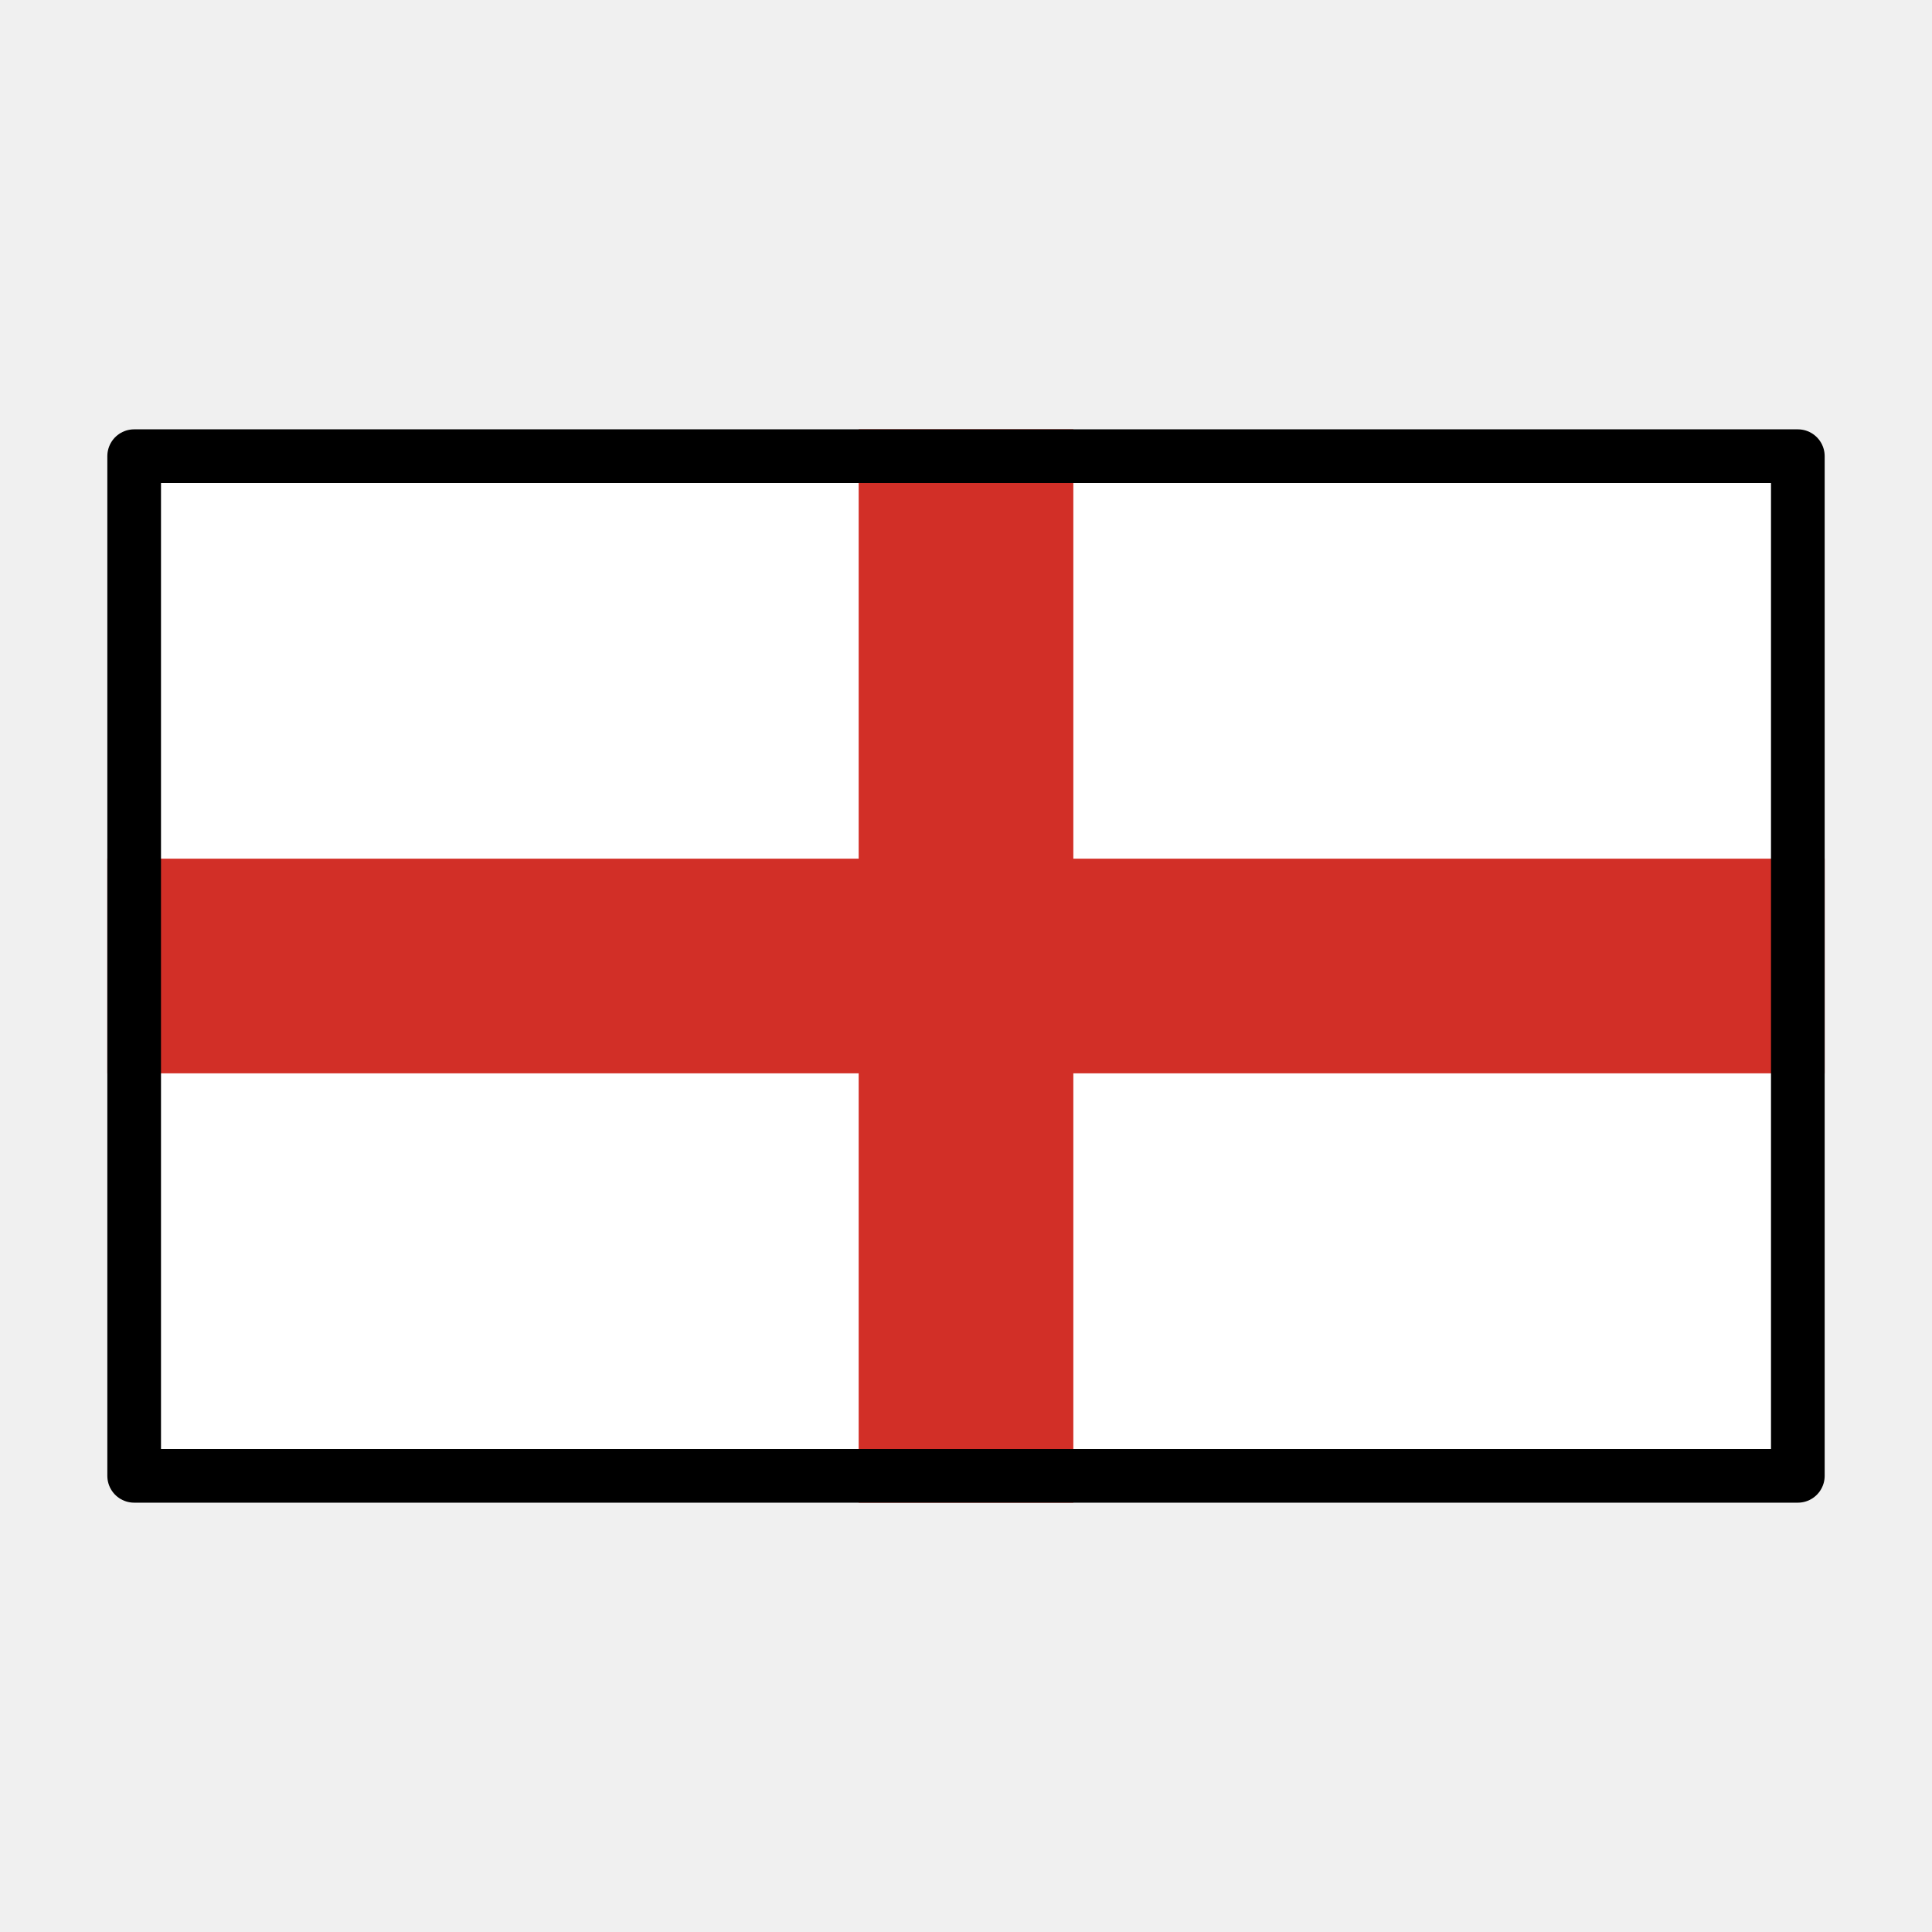
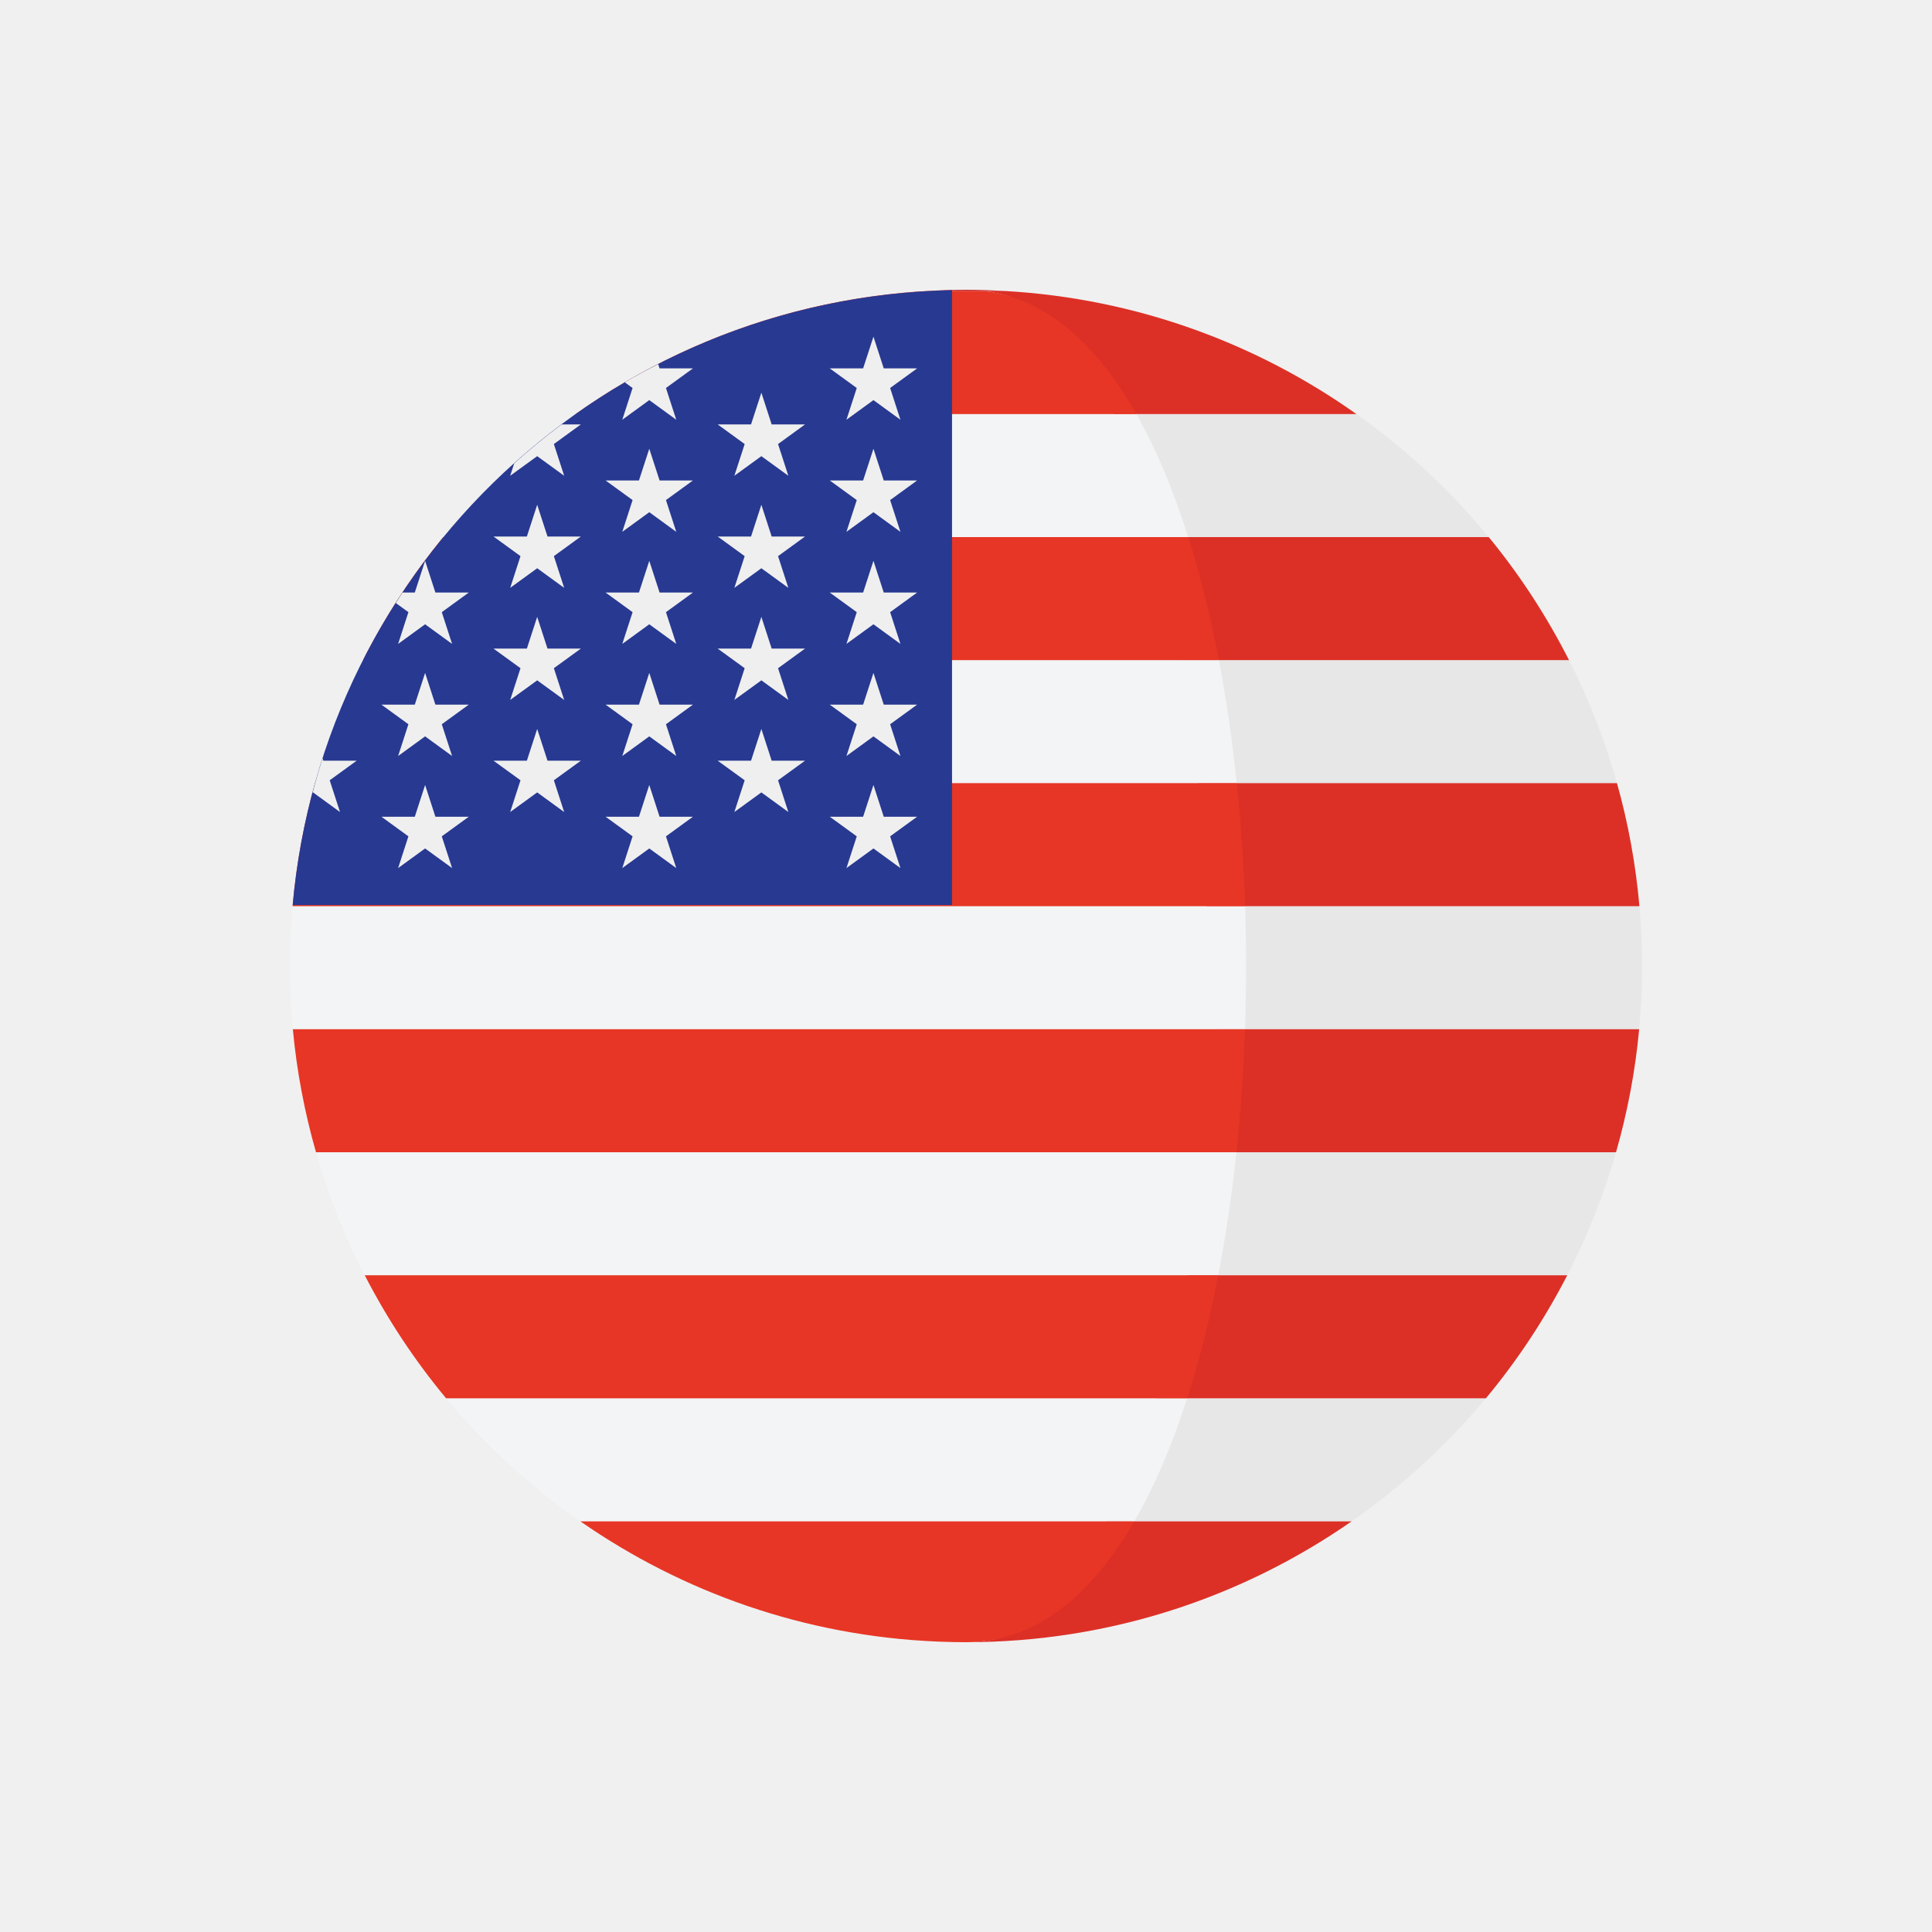
- <svg xmlns="http://www.w3.org/2000/svg" width="35" height="35" viewBox="0 0 72 72" fill="none">
-   <path d="M5 17H67V55H5V17Z" fill="white" />
-   <path d="M67 33H39V17H33V33H5V39H33V55H39V39H67V33Z" fill="#D22F27" stroke="#D22F27" stroke-width="2" stroke-miterlimit="10" />
-   <path d="M5 17H67V55H5V17Z" stroke="black" stroke-width="2" stroke-linecap="round" stroke-linejoin="round" />
+ <svg xmlns="http://www.w3.org/2000/svg" version="1.1" width="1000" height="1000" viewBox="0 0 1000 1000" xml:space="preserve">
+   <defs>
+ </defs>
+   <rect x="0" y="0" width="100%" height="100%" fill="rgba(255,255,255,0)" />
+   <g transform="matrix(1.4778 0 0 1.4778 499.9999 499.9999)" id="115687">
+     <g style="" vector-effect="non-scaling-stroke">
+       <g transform="matrix(1 0 0 1 0.0095 22.155)" id="Capa_1">
+         <rect style="stroke: none; stroke-width: 1; stroke-dasharray: none; stroke-linecap: butt; stroke-dashoffset: 0; stroke-linejoin: miter; stroke-miterlimit: 4; is-custom-font: none; font-file-url: none; fill: rgb(196,33,38); fill-rule: nonzero; opacity: 1;" x="-235.78" y="-0.004" rx="0" ry="0" width="471.56" height="0.007" />
+       </g>
+       <g transform="matrix(1 0 0 1 0.0005 -107.135)" id="Capa_1">
+         <rect style="stroke: none; stroke-width: 1; stroke-dasharray: none; stroke-linecap: butt; stroke-dashoffset: 0; stroke-linejoin: miter; stroke-miterlimit: 4; is-custom-font: none; font-file-url: none; fill: rgb(196,33,38); fill-rule: nonzero; opacity: 1;" x="-211.21" y="-0.004" rx="0" ry="0" width="422.42" height="0.007" />
+       </g>
+       <g transform="matrix(1 0 0 1 -0.0075 -64.045)" id="Capa_1">
+         <rect style="stroke: none; stroke-width: 1; stroke-dasharray: none; stroke-linecap: butt; stroke-dashoffset: 0; stroke-linejoin: miter; stroke-miterlimit: 4; is-custom-font: none; font-file-url: none; fill: rgb(196,33,38); fill-rule: nonzero; opacity: 1;" x="-228" y="-0.004" rx="0" ry="0" width="456" height="0.007" />
+       </g>
+       <g transform="matrix(1 0 0 1 0.0015 194.514)" id="Capa_1">
+         <polygon style="stroke: none; stroke-width: 1; stroke-dasharray: none; stroke-linecap: butt; stroke-dashoffset: 0; stroke-linejoin: miter; stroke-miterlimit: 4; is-custom-font: none; font-file-url: none; fill: rgb(196,33,38); fill-rule: nonzero; opacity: 1;" points="-135.047,0.007 135.048,0.007 135.062,-0.007 -135.062,-0.007 " />
+       </g>
+       <g transform="matrix(1 0 0 1 0 -236.6235)" id="Capa_1">
+         <path style="stroke: none; stroke-width: 1; stroke-dasharray: none; stroke-linecap: butt; stroke-dashoffset: 0; stroke-linejoin: miter; stroke-miterlimit: 4; is-custom-font: none; font-file-url: none; fill: rgb(196,33,38); fill-rule: nonzero; opacity: 1;" transform=" translate(-236.8385, -0.215)" d="M 236.837 0 c -4.652 0 -9.267 0.168 -13.848 0.43 h 27.699 C 246.103 0.168 241.489 0 236.837 0 z" stroke-linecap="round" />
+       </g>
+       <g transform="matrix(1 0 0 1 -0.0055 -20.945)" id="Capa_1">
+         <rect style="stroke: none; stroke-width: 1; stroke-dasharray: none; stroke-linecap: butt; stroke-dashoffset: 0; stroke-linejoin: miter; stroke-miterlimit: 4; is-custom-font: none; font-file-url: none; fill: rgb(196,33,38); fill-rule: nonzero; opacity: 1;" x="-235.855" y="-0.004" rx="0" ry="0" width="471.71" height="0.007" />
+       </g>
+       <g transform="matrix(1 0 0 1 117.46 -171.7715)" id="Capa_1">
+         <path style="stroke: none; stroke-width: 1; stroke-dasharray: none; stroke-linecap: butt; stroke-dashoffset: 0; stroke-linejoin: miter; stroke-miterlimit: 4; is-custom-font: none; font-file-url: none; fill: rgb(231,231,231); fill-rule: nonzero; opacity: 1;" transform=" translate(-354.2985, -65.067)" d="M 306.838 86.609 H 419.93 c -13.433 -16.353 -29.045 -30.829 -46.341 -43.084 h -84.922 C 295.694 55.888 301.737 70.476 306.838 86.609 z" stroke-linecap="round" />
+       </g>
+       <g transform="matrix(1 0 0 1 71.654 -214.861)" id="Capa_1">
+         <path style="stroke: none; stroke-width: 1; stroke-dasharray: none; stroke-linecap: butt; stroke-dashoffset: 0; stroke-linejoin: miter; stroke-miterlimit: 4; is-custom-font: none; font-file-url: none; fill: rgb(220,48,39); fill-rule: nonzero; opacity: 1;" transform=" translate(-308.4925, -21.9775)" d="M 288.667 43.525 h 84.922 C 338.482 18.646 296.333 3.066 250.688 0.43 h -7.292 C 264.88 3.134 274.748 19.034 288.667 43.525 z" stroke-linecap="round" />
+       </g>
+       <g transform="matrix(1 0 0 1 154.5545 -85.5865)" id="Capa_1">
+         <path style="stroke: none; stroke-width: 1; stroke-dasharray: none; stroke-linecap: butt; stroke-dashoffset: 0; stroke-linejoin: miter; stroke-miterlimit: 4; is-custom-font: none; font-file-url: none; fill: rgb(231,231,231); fill-rule: nonzero; opacity: 1;" transform=" translate(-391.393, -151.252)" d="M 464.846 172.794 c -4.211 -15.018 -9.858 -29.427 -16.798 -43.084 H 317.94 c 2.636 13.833 4.716 28.282 6.256 43.084 H 464.846 z" stroke-linecap="round" />
+       </g>
+       <g transform="matrix(1 0 0 1 137.1265 -128.681)" id="Capa_1">
+         <path style="stroke: none; stroke-width: 1; stroke-dasharray: none; stroke-linecap: butt; stroke-dashoffset: 0; stroke-linejoin: miter; stroke-miterlimit: 4; is-custom-font: none; font-file-url: none; fill: rgb(220,48,39); fill-rule: nonzero; opacity: 1;" transform=" translate(-373.965, -108.1575)" d="M 310.622 129.703 h 137.422 c -7.831 -15.403 -17.239 -29.857 -28.114 -43.091 H 299.886 C 304.119 100.011 307.713 114.465 310.622 129.703 z" stroke-linecap="round" />
+       </g>
+       <g transform="matrix(1 0 0 1 164.588 0.598)" id="Capa_1">
+         <path style="stroke: none; stroke-width: 1; stroke-dasharray: none; stroke-linecap: butt; stroke-dashoffset: 0; stroke-linejoin: miter; stroke-miterlimit: 4; is-custom-font: none; font-file-url: none; fill: rgb(231,231,231); fill-rule: nonzero; opacity: 1;" transform=" translate(-401.4265, -237.4365)" d="M 329.178 258.98 h 143.431 c 0.681 -7.288 1.066 -14.674 1.066 -22.138 c 0 -7.064 -0.37 -14.038 -0.976 -20.949 H 329.212 C 329.679 230.223 329.671 244.658 329.178 258.98 z" stroke-linecap="round" />
+       </g>
+       <g transform="matrix(1 0 0 1 158.59 -42.4945)" id="Capa_1">
+         <path style="stroke: none; stroke-width: 1; stroke-dasharray: none; stroke-linecap: butt; stroke-dashoffset: 0; stroke-linejoin: miter; stroke-miterlimit: 4; is-custom-font: none; font-file-url: none; fill: rgb(220,48,39); fill-rule: nonzero; opacity: 1;" transform=" translate(-395.4285, -194.344)" d="M 472.703 215.886 c -1.298 -14.798 -3.964 -29.195 -7.857 -43.084 H 318.154 c 1.473 14.109 2.446 28.544 2.921 43.084 H 472.703 z" stroke-linecap="round" />
+       </g>
+       <g transform="matrix(1 0 0 1 153.145 86.782)" id="Capa_1">
+         <path style="stroke: none; stroke-width: 1; stroke-dasharray: none; stroke-linecap: butt; stroke-dashoffset: 0; stroke-linejoin: miter; stroke-miterlimit: 4; is-custom-font: none; font-file-url: none; fill: rgb(231,231,231); fill-rule: nonzero; opacity: 1;" transform=" translate(-389.9835, -323.6205)" d="M 315.465 345.166 h 131.962 c 7.038 -13.642 12.774 -28.062 17.075 -43.091 H 321.845 C 320.274 316.899 318.142 331.345 315.465 345.166 z" stroke-linecap="round" />
+       </g>
+       <g transform="matrix(1 0 0 1 160.3175 43.6915)" id="Capa_1">
+         <path style="stroke: none; stroke-width: 1; stroke-dasharray: none; stroke-linecap: butt; stroke-dashoffset: 0; stroke-linejoin: miter; stroke-miterlimit: 4; is-custom-font: none; font-file-url: none; fill: rgb(220,48,39); fill-rule: nonzero; opacity: 1;" transform=" translate(-397.156, -280.53)" d="M 464.506 302.072 c 3.975 -13.885 6.735 -28.282 8.107 -43.084 H 324.709 c -0.505 14.551 -1.507 28.982 -3.01 43.084 L 464.506 302.072 L 464.506 302.072 z" stroke-linecap="round" />
+       </g>
+       <g transform="matrix(1 0 0 1 117.2705 172.9645)" id="Capa_1">
+         <path style="stroke: none; stroke-width: 1; stroke-dasharray: none; stroke-linecap: butt; stroke-dashoffset: 0; stroke-linejoin: miter; stroke-miterlimit: 4; is-custom-font: none; font-file-url: none; fill: rgb(231,231,231); fill-rule: nonzero; opacity: 1;" transform=" translate(-354.109, -409.803)" d="M 371.902 431.345 c 17.546 -12.206 33.379 -26.697 47.025 -43.084 H 307.806 c -5.194 16.2 -11.361 30.765 -18.515 43.084 L 371.902 431.345 L 371.902 431.345 z" stroke-linecap="round" />
+       </g>
+       <g transform="matrix(1 0 0 1 138.687 129.874)" id="Capa_1">
+         <path style="stroke: none; stroke-width: 1; stroke-dasharray: none; stroke-linecap: butt; stroke-dashoffset: 0; stroke-linejoin: miter; stroke-miterlimit: 4; is-custom-font: none; font-file-url: none; fill: rgb(220,48,39); fill-rule: nonzero; opacity: 1;" transform=" translate(-375.5255, -366.7125)" d="M 303.625 388.258 h 115.302 c 11.002 -13.219 20.553 -27.673 28.499 -43.091 h -132.93 C 311.546 360.416 307.915 374.877 303.625 388.258 z" stroke-linecap="round" />
+       </g>
+       <g transform="matrix(1 0 0 1 -9.3025 236.6445)" id="Capa_1">
+         <path style="stroke: none; stroke-width: 1; stroke-dasharray: none; stroke-linecap: butt; stroke-dashoffset: 0; stroke-linejoin: miter; stroke-miterlimit: 4; is-custom-font: none; font-file-url: none; fill: rgb(220,48,39); fill-rule: nonzero; opacity: 1;" transform=" translate(-227.536, -473.483)" d="M 228.254 473.509 c -0.479 -0.015 -0.957 -0.037 -1.436 -0.052 C 227.297 473.471 227.776 473.494 228.254 473.509 z" stroke-linecap="round" />
+       </g>
+       <g transform="matrix(1 0 0 1 67.524 215.68)" id="Capa_1">
+         <path style="stroke: none; stroke-width: 1; stroke-dasharray: none; stroke-linecap: butt; stroke-dashoffset: 0; stroke-linejoin: miter; stroke-miterlimit: 4; is-custom-font: none; font-file-url: none; fill: rgb(220,48,39); fill-rule: nonzero; opacity: 1;" transform=" translate(-304.3625, -452.5185)" d="M 236.837 473.677 c 50.211 0 96.735 -15.673 135.051 -42.317 h -85.715 C 270.96 457.57 260.923 473.677 236.837 473.677 z" stroke-linecap="round" />
+       </g>
+       <g transform="matrix(1 0 0 1 -4.2925 236.7545)" id="Capa_1">
+         <path style="stroke: none; stroke-width: 1; stroke-dasharray: none; stroke-linecap: butt; stroke-dashoffset: 0; stroke-linejoin: miter; stroke-miterlimit: 4; is-custom-font: none; font-file-url: none; fill: rgb(196,33,38); fill-rule: nonzero; opacity: 1;" transform=" translate(-232.546, -473.593)" d="M 236.837 473.677 c -2.876 0 -5.733 -0.067 -8.582 -0.168 C 231.134 473.606 233.994 473.677 236.837 473.677 z" stroke-linecap="round" />
+       </g>
+       <g transform="matrix(1 0 0 1 -52.627 -171.7715)" id="Capa_1">
+         <path style="stroke: none; stroke-width: 1; stroke-dasharray: none; stroke-linecap: butt; stroke-dashoffset: 0; stroke-linejoin: miter; stroke-miterlimit: 4; is-custom-font: none; font-file-url: none; fill: rgb(243,244,245); fill-rule: nonzero; opacity: 1;" transform=" translate(-184.2115, -65.067)" d="M 296.509 43.525 H 100.092 C 82.793 55.78 67.184 70.255 53.747 86.609 h 260.929 C 309.575 70.476 303.536 55.888 296.509 43.525 z" stroke-linecap="round" />
+       </g>
+       <g transform="matrix(1 0 0 1 -38.538 -214.861)" id="Capa_1">
+         <path style="stroke: none; stroke-width: 1; stroke-dasharray: none; stroke-linecap: butt; stroke-dashoffset: 0; stroke-linejoin: miter; stroke-miterlimit: 4; is-custom-font: none; font-file-url: none; fill: rgb(231,54,37); fill-rule: nonzero; opacity: 1;" transform=" translate(-198.3005, -21.9775)" d="M 100.092 43.525 h 196.417 C 282.587 19.034 264.88 3.134 243.396 0.43 h -20.407 C 177.344 3.066 135.195 18.646 100.092 43.525 z" stroke-linecap="round" />
+       </g>
+       <g transform="matrix(1 0 0 1 -66.5885 -85.5865)" id="Capa_1">
+         <path style="stroke: none; stroke-width: 1; stroke-dasharray: none; stroke-linecap: butt; stroke-dashoffset: 0; stroke-linejoin: miter; stroke-miterlimit: 4; is-custom-font: none; font-file-url: none; fill: rgb(243,244,245); fill-rule: nonzero; opacity: 1;" transform=" translate(-170.25, -151.252)" d="M 8.835 172.794 h 322.83 c -1.541 -14.805 -3.62 -29.251 -6.256 -43.084 H 25.633 C 18.692 143.368 13.046 157.776 8.835 172.794 z" stroke-linecap="round" />
+       </g>
+       <g transform="matrix(1 0 0 1 -61.3155 -128.684)" id="Capa_1">
+         <path style="stroke: none; stroke-width: 1; stroke-dasharray: none; stroke-linecap: butt; stroke-dashoffset: 0; stroke-linejoin: miter; stroke-miterlimit: 4; is-custom-font: none; font-file-url: none; fill: rgb(231,54,37); fill-rule: nonzero; opacity: 1;" transform=" translate(-175.523, -108.1545)" d="M 53.747 86.609 C 42.88 99.843 33.464 114.296 25.637 129.7 h 299.772 c -2.906 -15.235 -6.499 -29.688 -10.733 -43.091 C 314.676 86.609 53.747 86.609 53.747 86.609 z" stroke-linecap="round" />
+       </g>
+       <g transform="matrix(1 0 0 1 -69.3692 0.5995)" id="Capa_1">
+         <path style="stroke: none; stroke-width: 1; stroke-dasharray: none; stroke-linecap: butt; stroke-dashoffset: 0; stroke-linejoin: miter; stroke-miterlimit: 4; is-custom-font: none; font-file-url: none; fill: rgb(243,244,245); fill-rule: nonzero; opacity: 1;" transform=" translate(-167.4693, -237.438)" d="M 0.002 236.842 c 0 7.464 0.389 14.85 1.066 22.138 h 333.491 c 0.494 -14.323 0.501 -28.754 0.034 -43.084 H 0.978 C 0.372 222.804 0.002 229.778 0.002 236.842 z" stroke-linecap="round" />
+       </g>
+       <g transform="matrix(1 0 0 1 -69.055 -42.4945)" id="Capa_1">
+         <path style="stroke: none; stroke-width: 1; stroke-dasharray: none; stroke-linecap: butt; stroke-dashoffset: 0; stroke-linejoin: miter; stroke-miterlimit: 4; is-custom-font: none; font-file-url: none; fill: rgb(231,54,37); fill-rule: nonzero; opacity: 1;" transform=" translate(-167.7835, -194.344)" d="M 0.978 215.886 h 333.611 c -0.475 -14.543 -1.451 -28.974 -2.921 -43.084 H 8.831 C 4.938 186.694 2.272 201.088 0.978 215.886 z" stroke-linecap="round" />
+       </g>
+       <g transform="matrix(1 0 0 1 -66.4765 86.779)" id="Capa_1">
+         <path style="stroke: none; stroke-width: 1; stroke-dasharray: none; stroke-linecap: butt; stroke-dashoffset: 0; stroke-linejoin: miter; stroke-miterlimit: 4; is-custom-font: none; font-file-url: none; fill: rgb(243,244,245); fill-rule: nonzero; opacity: 1;" transform=" translate(-170.362, -323.6175)" d="M 331.549 302.072 H 9.175 c 4.301 15.033 10.041 29.449 17.075 43.091 h 298.919 C 327.847 331.345 329.974 316.899 331.549 302.072 z" stroke-linecap="round" />
+       </g>
+       <g transform="matrix(1 0 0 1 -69.025 43.6915)" id="Capa_1">
+         <path style="stroke: none; stroke-width: 1; stroke-dasharray: none; stroke-linecap: butt; stroke-dashoffset: 0; stroke-linejoin: miter; stroke-miterlimit: 4; is-custom-font: none; font-file-url: none; fill: rgb(231,54,37); fill-rule: nonzero; opacity: 1;" transform=" translate(-167.8135, -280.53)" d="M 9.175 302.072 h 322.374 c 1.5 -14.102 2.505 -28.537 3.01 -43.084 H 1.068 C 2.44 273.793 5.204 288.187 9.175 302.072 z" stroke-linecap="round" />
+       </g>
+       <g transform="matrix(1 0 0 1 -52.311 172.9645)" id="Capa_1">
+         <path style="stroke: none; stroke-width: 1; stroke-dasharray: none; stroke-linecap: butt; stroke-dashoffset: 0; stroke-linejoin: miter; stroke-miterlimit: 4; is-custom-font: none; font-file-url: none; fill: rgb(243,244,245); fill-rule: nonzero; opacity: 1;" transform=" translate(-184.5275, -409.803)" d="M 101.778 431.345 h 194.009 c 7.154 -12.322 13.324 -26.884 18.515 -43.084 H 54.753 C 68.399 404.648 84.228 419.139 101.778 431.345 z" stroke-linecap="round" />
+       </g>
+       <g transform="matrix(1 0 0 1 -61.127 129.873)" id="Capa_1">
+         <path style="stroke: none; stroke-width: 1; stroke-dasharray: none; stroke-linecap: butt; stroke-dashoffset: 0; stroke-linejoin: miter; stroke-miterlimit: 4; is-custom-font: none; font-file-url: none; fill: rgb(231,54,37); fill-rule: nonzero; opacity: 1;" transform=" translate(-175.7115, -366.7115)" d="M 26.254 345.166 c 7.947 15.418 17.497 29.872 28.499 43.091 h 259.549 c 4.286 -13.38 7.917 -27.841 10.867 -43.091 H 26.254 z" stroke-linecap="round" />
+       </g>
+       <g transform="matrix(1 0 0 1 -38.0525 215.679)" id="Capa_1">
+         <path style="stroke: none; stroke-width: 1; stroke-dasharray: none; stroke-linecap: butt; stroke-dashoffset: 0; stroke-linejoin: miter; stroke-miterlimit: 4; is-custom-font: none; font-file-url: none; fill: rgb(231,54,37); fill-rule: nonzero; opacity: 1;" transform=" translate(-198.786, -452.5175)" d="M 226.818 473.456 c 0.479 0.015 0.957 0.037 1.436 0.052 c 2.85 0.101 5.707 0.168 8.582 0.168 c 24.087 0 43.727 -16.106 58.943 -42.317 H 101.793 C 137.54 456.221 180.448 471.523 226.818 473.456 z" stroke-linecap="round" />
+       </g>
+       <g transform="matrix(1 0 0 1 -120.362 -129.027)" id="Capa_1">
+         <path style="stroke: none; stroke-width: 1; stroke-dasharray: none; stroke-linecap: butt; stroke-dashoffset: 0; stroke-linejoin: miter; stroke-miterlimit: 4; is-custom-font: none; font-file-url: none; fill: rgb(40,57,145); fill-rule: nonzero; opacity: 1;" transform=" translate(-116.4765, -107.8115)" d="M 231.941 0.123 C 110.574 2.592 11.654 96.301 1.008 215.5 h 230.937 V 0.123 H 231.941 z" stroke-linecap="round" />
+       </g>
+       <g transform="matrix(1 0 0 1 -189.449 -88.1025)" id="Capa_1">
+         <polygon style="stroke: none; stroke-width: 1; stroke-dasharray: none; stroke-linecap: butt; stroke-dashoffset: 0; stroke-linejoin: miter; stroke-miterlimit: 4; is-custom-font: none; font-file-url: none; fill: rgb(239,239,239); fill-rule: nonzero; opacity: 1;" points="0.001,-14.549 3.608,-3.439 15.299,-3.439 5.841,3.431 9.454,14.549 0.001,7.675 -9.45,14.549 -5.845,3.431 -15.299,-3.439 -3.608,-3.439 " />
+       </g>
+       <g transform="matrix(1 0 0 1 -189.449 -48.848)" id="Capa_1">
+         <polygon style="stroke: none; stroke-width: 1; stroke-dasharray: none; stroke-linecap: butt; stroke-dashoffset: 0; stroke-linejoin: miter; stroke-miterlimit: 4; is-custom-font: none; font-file-url: none; fill: rgb(239,239,239); fill-rule: nonzero; opacity: 1;" points="0.001,-14.553 3.608,-3.436 15.299,-3.436 5.841,3.434 9.454,14.553 0.001,7.678 -9.45,14.553 -5.845,3.434 -15.299,-3.436 -3.608,-3.436 " />
+       </g>
+       <g transform="matrix(1 0 0 1 -150.1945 -146.9935)" id="Capa_1">
+         <polygon style="stroke: none; stroke-width: 1; stroke-dasharray: none; stroke-linecap: butt; stroke-dashoffset: 0; stroke-linejoin: miter; stroke-miterlimit: 4; is-custom-font: none; font-file-url: none; fill: rgb(239,239,239); fill-rule: nonzero; opacity: 1;" points="0.004,-14.549 3.613,-3.435 15.299,-3.435 5.845,3.439 9.454,14.549 0.004,7.683 -9.45,14.549 -5.841,3.439 -15.299,-3.435 -3.609,-3.435 " />
+       </g>
+       <g transform="matrix(1 0 0 1 -150.1945 -107.7355)" id="Capa_1">
+         <polygon style="stroke: none; stroke-width: 1; stroke-dasharray: none; stroke-linecap: butt; stroke-dashoffset: 0; stroke-linejoin: miter; stroke-miterlimit: 4; is-custom-font: none; font-file-url: none; fill: rgb(239,239,239); fill-rule: nonzero; opacity: 1;" points="0.004,-14.549 3.613,-3.435 15.299,-3.435 5.845,3.431 9.454,14.549 0.004,7.683 -9.45,14.549 -5.841,3.431 -15.299,-3.435 -3.609,-3.435 " />
+       </g>
+       <g transform="matrix(1 0 0 1 -150.1945 -68.4775)" id="Capa_1">
+         <polygon style="stroke: none; stroke-width: 1; stroke-dasharray: none; stroke-linecap: butt; stroke-dashoffset: 0; stroke-linejoin: miter; stroke-miterlimit: 4; is-custom-font: none; font-file-url: none; fill: rgb(239,239,239); fill-rule: nonzero; opacity: 1;" points="0.004,-14.549 3.613,-3.431 15.299,-3.431 5.845,3.431 9.454,14.549 0.004,7.676 -9.45,14.549 -5.841,3.431 -15.299,-3.431 -3.609,-3.431 " />
+       </g>
+       <g transform="matrix(1 0 0 1 -221.1395 -63.326)" id="Capa_1">
+         <path style="stroke: none; stroke-width: 1; stroke-dasharray: none; stroke-linecap: butt; stroke-dashoffset: 0; stroke-linejoin: miter; stroke-miterlimit: 4; is-custom-font: none; font-file-url: none; fill: rgb(239,239,239); fill-rule: nonzero; opacity: 1;" transform=" translate(-15.699, -173.5125)" d="M 17.585 182.91 l -3.612 -11.118 l 9.454 -6.866 H 11.744 l -0.262 -0.811 c -1.283 3.968 -2.442 7.984 -3.511 12.045 l 0.165 -0.123 L 17.585 182.91 z" stroke-linecap="round" />
+       </g>
+       <g transform="matrix(1 0 0 1 -186.9365 -127.362)" id="Capa_1">
+         <path style="stroke: none; stroke-width: 1; stroke-dasharray: none; stroke-linecap: butt; stroke-dashoffset: 0; stroke-linejoin: miter; stroke-miterlimit: 4; is-custom-font: none; font-file-url: none; fill: rgb(239,239,239); fill-rule: nonzero; opacity: 1;" transform=" translate(-49.902, -109.4765)" d="M 37.94 124.027 l 9.45 -6.873 l 9.454 6.873 l -3.612 -11.118 l 9.454 -6.873 h -11.69 l -3.609 -11.11 l -3.609 11.11 H 39.47 c -0.8 1.212 -1.574 2.431 -2.352 3.661 l 4.428 3.212 L 37.94 124.027 z" stroke-linecap="round" />
+       </g>
+       <g transform="matrix(1 0 0 1 -147.276 -180.694)" id="Capa_1">
+         <path style="stroke: none; stroke-width: 1; stroke-dasharray: none; stroke-linecap: butt; stroke-dashoffset: 0; stroke-linejoin: miter; stroke-miterlimit: 4; is-custom-font: none; font-file-url: none; fill: rgb(239,239,239); fill-rule: nonzero; opacity: 1;" transform=" translate(-89.5625, -56.1445)" d="M 86.648 58.27 l 9.45 6.866 l -3.609 -11.11 l 9.45 -6.873 h -6.75 c -5.733 4.286 -11.264 8.822 -16.578 13.608 l -1.425 4.375 L 86.648 58.27 z" stroke-linecap="round" />
+       </g>
+       <g transform="matrix(1 0 0 1 -108.014 -201.0675)" id="Capa_1">
+         <path style="stroke: none; stroke-width: 1; stroke-dasharray: none; stroke-linecap: butt; stroke-dashoffset: 0; stroke-linejoin: miter; stroke-miterlimit: 4; is-custom-font: none; font-file-url: none; fill: rgb(239,239,239); fill-rule: nonzero; opacity: 1;" transform=" translate(-128.8245, -35.771)" d="M 116.452 45.511 l 9.454 -6.873 l 9.45 6.873 l -3.609 -11.118 l 9.45 -6.866 h -11.686 l -0.49 -1.496 c -3.96 2.023 -7.879 4.128 -11.709 6.368 l 2.745 1.993 L 116.452 45.511 z" stroke-linecap="round" />
+       </g>
+       <g transform="matrix(1 0 0 1 -110.936 -166.6185)" id="Capa_1">
+         <polygon style="stroke: none; stroke-width: 1; stroke-dasharray: none; stroke-linecap: butt; stroke-dashoffset: 0; stroke-linejoin: miter; stroke-miterlimit: 4; is-custom-font: none; font-file-url: none; fill: rgb(239,239,239); fill-rule: nonzero; opacity: 1;" points="0.004,-14.549 3.612,-3.442 15.299,-3.442 5.845,3.431 9.454,14.549 0.004,7.675 -9.45,14.549 -5.841,3.431 -15.299,-3.442 -3.61,-3.442 " />
+       </g>
+       <g transform="matrix(1 0 0 1 -110.936 -127.3605)" id="Capa_1">
+         <polygon style="stroke: none; stroke-width: 1; stroke-dasharray: none; stroke-linecap: butt; stroke-dashoffset: 0; stroke-linejoin: miter; stroke-miterlimit: 4; is-custom-font: none; font-file-url: none; fill: rgb(239,239,239); fill-rule: nonzero; opacity: 1;" points="0.004,-14.549 3.612,-3.442 15.299,-3.442 5.845,3.431 9.454,14.549 0.004,7.675 -9.45,14.549 -5.841,3.431 -15.299,-3.442 -3.61,-3.442 " />
+       </g>
+       <g transform="matrix(1 0 0 1 -110.936 -88.1025)" id="Capa_1">
+         <polygon style="stroke: none; stroke-width: 1; stroke-dasharray: none; stroke-linecap: butt; stroke-dashoffset: 0; stroke-linejoin: miter; stroke-miterlimit: 4; is-custom-font: none; font-file-url: none; fill: rgb(239,239,239); fill-rule: nonzero; opacity: 1;" points="0.004,-14.549 3.612,-3.439 15.299,-3.439 5.845,3.431 9.454,14.549 0.004,7.675 -9.45,14.549 -5.841,3.431 -15.299,-3.439 -3.61,-3.439 " />
+       </g>
+       <g transform="matrix(1 0 0 1 -110.936 -48.848)" id="Capa_1">
+         <polygon style="stroke: none; stroke-width: 1; stroke-dasharray: none; stroke-linecap: butt; stroke-dashoffset: 0; stroke-linejoin: miter; stroke-miterlimit: 4; is-custom-font: none; font-file-url: none; fill: rgb(239,239,239); fill-rule: nonzero; opacity: 1;" points="0.004,-14.553 3.612,-3.436 15.299,-3.436 5.845,3.434 9.454,14.553 0.004,7.678 -9.45,14.553 -5.841,3.434 -15.299,-3.436 -3.61,-3.436 " />
+       </g>
+       <g transform="matrix(1 0 0 1 -71.678 -186.2515)" id="Capa_1">
+         <polygon style="stroke: none; stroke-width: 1; stroke-dasharray: none; stroke-linecap: butt; stroke-dashoffset: 0; stroke-linejoin: miter; stroke-miterlimit: 4; is-custom-font: none; font-file-url: none; fill: rgb(239,239,239); fill-rule: nonzero; opacity: 1;" points="0.004,-14.549 3.612,-3.435 15.299,-3.435 5.848,3.439 9.454,14.549 0.004,7.683 -9.454,14.549 -5.841,3.439 -15.299,-3.435 -3.61,-3.435 " />
+       </g>
+       <g transform="matrix(1 0 0 1 -71.678 -146.9935)" id="Capa_1">
+         <polygon style="stroke: none; stroke-width: 1; stroke-dasharray: none; stroke-linecap: butt; stroke-dashoffset: 0; stroke-linejoin: miter; stroke-miterlimit: 4; is-custom-font: none; font-file-url: none; fill: rgb(239,239,239); fill-rule: nonzero; opacity: 1;" points="0.004,-14.549 3.612,-3.435 15.299,-3.435 5.848,3.439 9.454,14.549 0.004,7.683 -9.454,14.549 -5.841,3.439 -15.299,-3.435 -3.61,-3.435 " />
+       </g>
+       <g transform="matrix(1 0 0 1 -71.678 -107.7355)" id="Capa_1">
+         <polygon style="stroke: none; stroke-width: 1; stroke-dasharray: none; stroke-linecap: butt; stroke-dashoffset: 0; stroke-linejoin: miter; stroke-miterlimit: 4; is-custom-font: none; font-file-url: none; fill: rgb(239,239,239); fill-rule: nonzero; opacity: 1;" points="0.004,-14.549 3.612,-3.435 15.299,-3.435 5.848,3.431 9.454,14.549 0.004,7.683 -9.454,14.549 -5.841,3.431 -15.299,-3.435 -3.61,-3.435 " />
+       </g>
+       <g transform="matrix(1 0 0 1 -71.678 -68.4775)" id="Capa_1">
+         <polygon style="stroke: none; stroke-width: 1; stroke-dasharray: none; stroke-linecap: butt; stroke-dashoffset: 0; stroke-linejoin: miter; stroke-miterlimit: 4; is-custom-font: none; font-file-url: none; fill: rgb(239,239,239); fill-rule: nonzero; opacity: 1;" points="0.004,-14.549 3.612,-3.431 15.299,-3.431 5.848,3.431 9.454,14.549 0.004,7.676 -9.454,14.549 -5.841,3.431 -15.299,-3.431 -3.61,-3.431 " />
+       </g>
+       <g transform="matrix(1 0 0 1 -32.42 -205.8765)" id="Capa_1">
+         <polygon style="stroke: none; stroke-width: 1; stroke-dasharray: none; stroke-linecap: butt; stroke-dashoffset: 0; stroke-linejoin: miter; stroke-miterlimit: 4; is-custom-font: none; font-file-url: none; fill: rgb(239,239,239); fill-rule: nonzero; opacity: 1;" points="0.004,-14.549 3.612,-3.435 15.299,-3.435 5.845,3.431 9.454,14.549 0.004,7.675 -9.454,14.549 -5.841,3.431 -15.299,-3.435 -3.612,-3.435 " />
+       </g>
+       <g transform="matrix(1 0 0 1 -32.42 -166.6185)" id="Capa_1">
+         <polygon style="stroke: none; stroke-width: 1; stroke-dasharray: none; stroke-linecap: butt; stroke-dashoffset: 0; stroke-linejoin: miter; stroke-miterlimit: 4; is-custom-font: none; font-file-url: none; fill: rgb(239,239,239); fill-rule: nonzero; opacity: 1;" points="0.004,-14.549 3.612,-3.442 15.299,-3.442 5.845,3.431 9.454,14.549 0.004,7.675 -9.454,14.549 -5.841,3.431 -15.299,-3.442 -3.612,-3.442 " />
+       </g>
+       <g transform="matrix(1 0 0 1 -32.42 -127.3605)" id="Capa_1">
+         <polygon style="stroke: none; stroke-width: 1; stroke-dasharray: none; stroke-linecap: butt; stroke-dashoffset: 0; stroke-linejoin: miter; stroke-miterlimit: 4; is-custom-font: none; font-file-url: none; fill: rgb(239,239,239); fill-rule: nonzero; opacity: 1;" points="0.004,-14.549 3.612,-3.442 15.299,-3.442 5.845,3.431 9.454,14.549 0.004,7.675 -9.454,14.549 -5.841,3.431 -15.299,-3.442 -3.612,-3.442 " />
+       </g>
+       <g transform="matrix(1 0 0 1 -32.42 -88.1025)" id="Capa_1">
+         <polygon style="stroke: none; stroke-width: 1; stroke-dasharray: none; stroke-linecap: butt; stroke-dashoffset: 0; stroke-linejoin: miter; stroke-miterlimit: 4; is-custom-font: none; font-file-url: none; fill: rgb(239,239,239); fill-rule: nonzero; opacity: 1;" points="0.004,-14.549 3.612,-3.439 15.299,-3.439 5.845,3.431 9.454,14.549 0.004,7.675 -9.454,14.549 -5.841,3.431 -15.299,-3.439 -3.612,-3.439 " />
+       </g>
+       <g transform="matrix(1 0 0 1 -32.42 -48.848)" id="Capa_1">
+         <polygon style="stroke: none; stroke-width: 1; stroke-dasharray: none; stroke-linecap: butt; stroke-dashoffset: 0; stroke-linejoin: miter; stroke-miterlimit: 4; is-custom-font: none; font-file-url: none; fill: rgb(239,239,239); fill-rule: nonzero; opacity: 1;" points="0.004,-14.553 3.612,-3.436 15.299,-3.436 5.845,3.434 9.454,14.553 0.004,7.678 -9.454,14.553 -5.841,3.434 -15.299,-3.436 -3.612,-3.436 " />
+       </g>
+     </g>
+   </g>
</svg>
